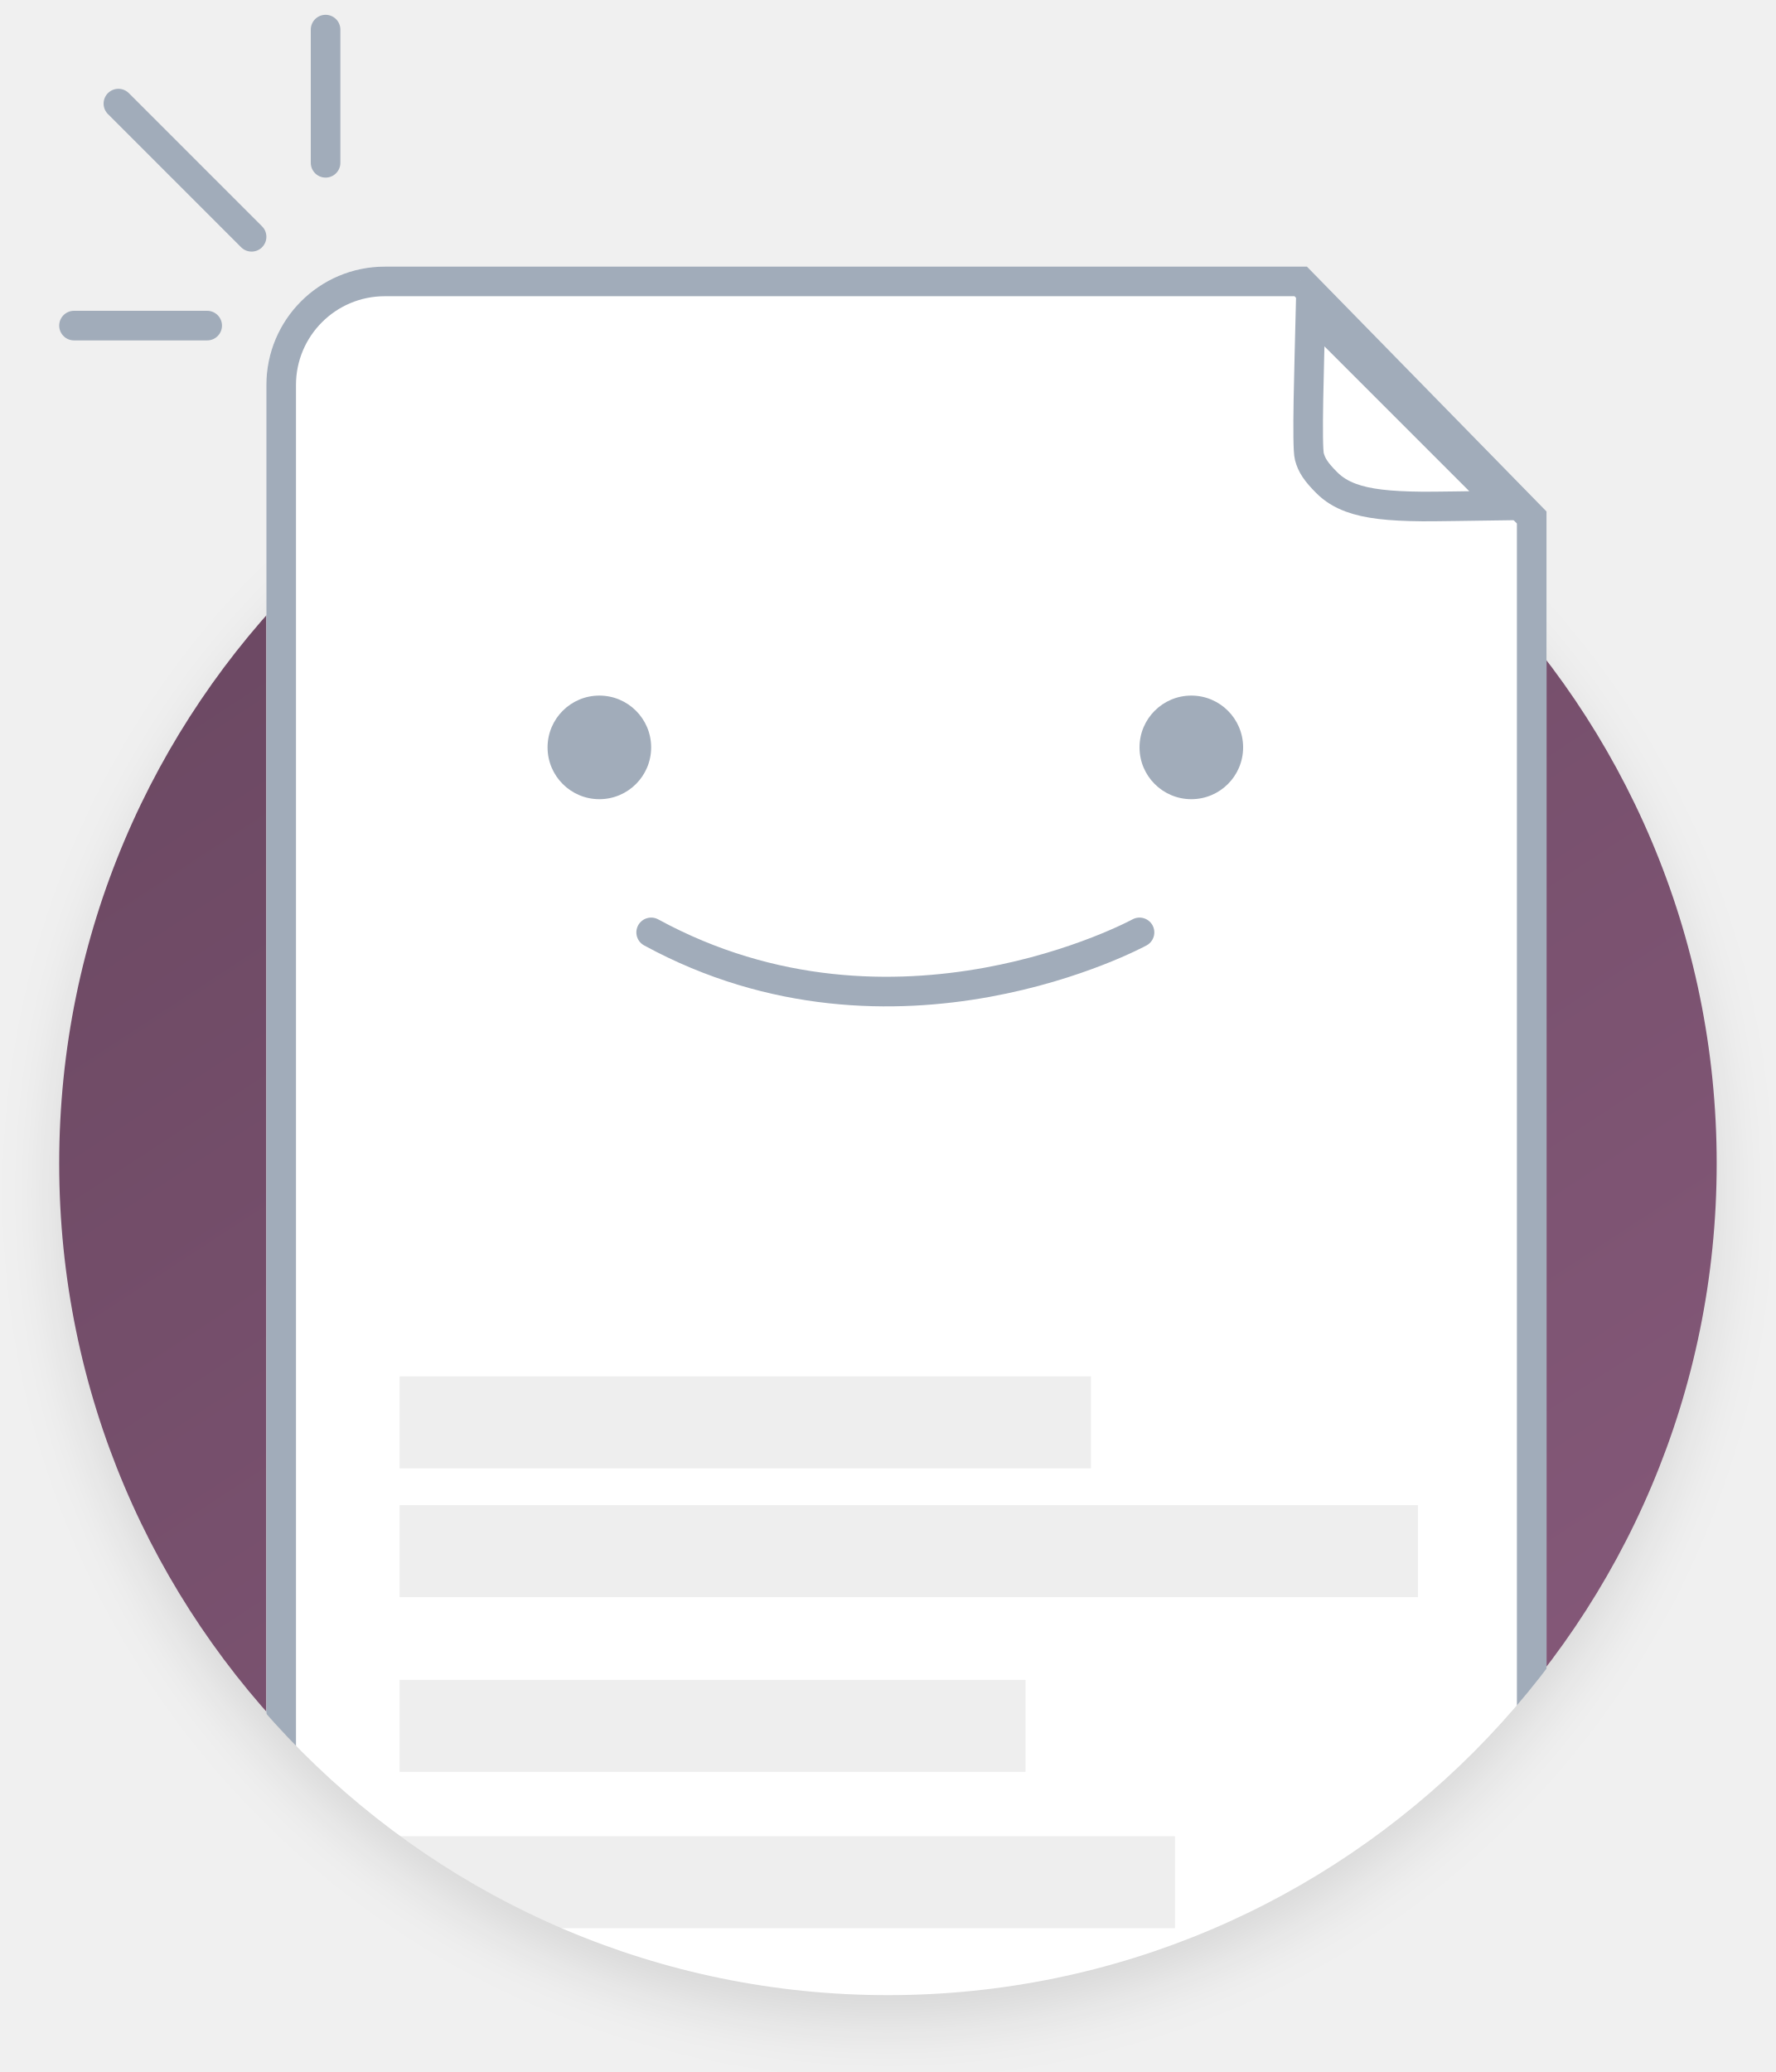
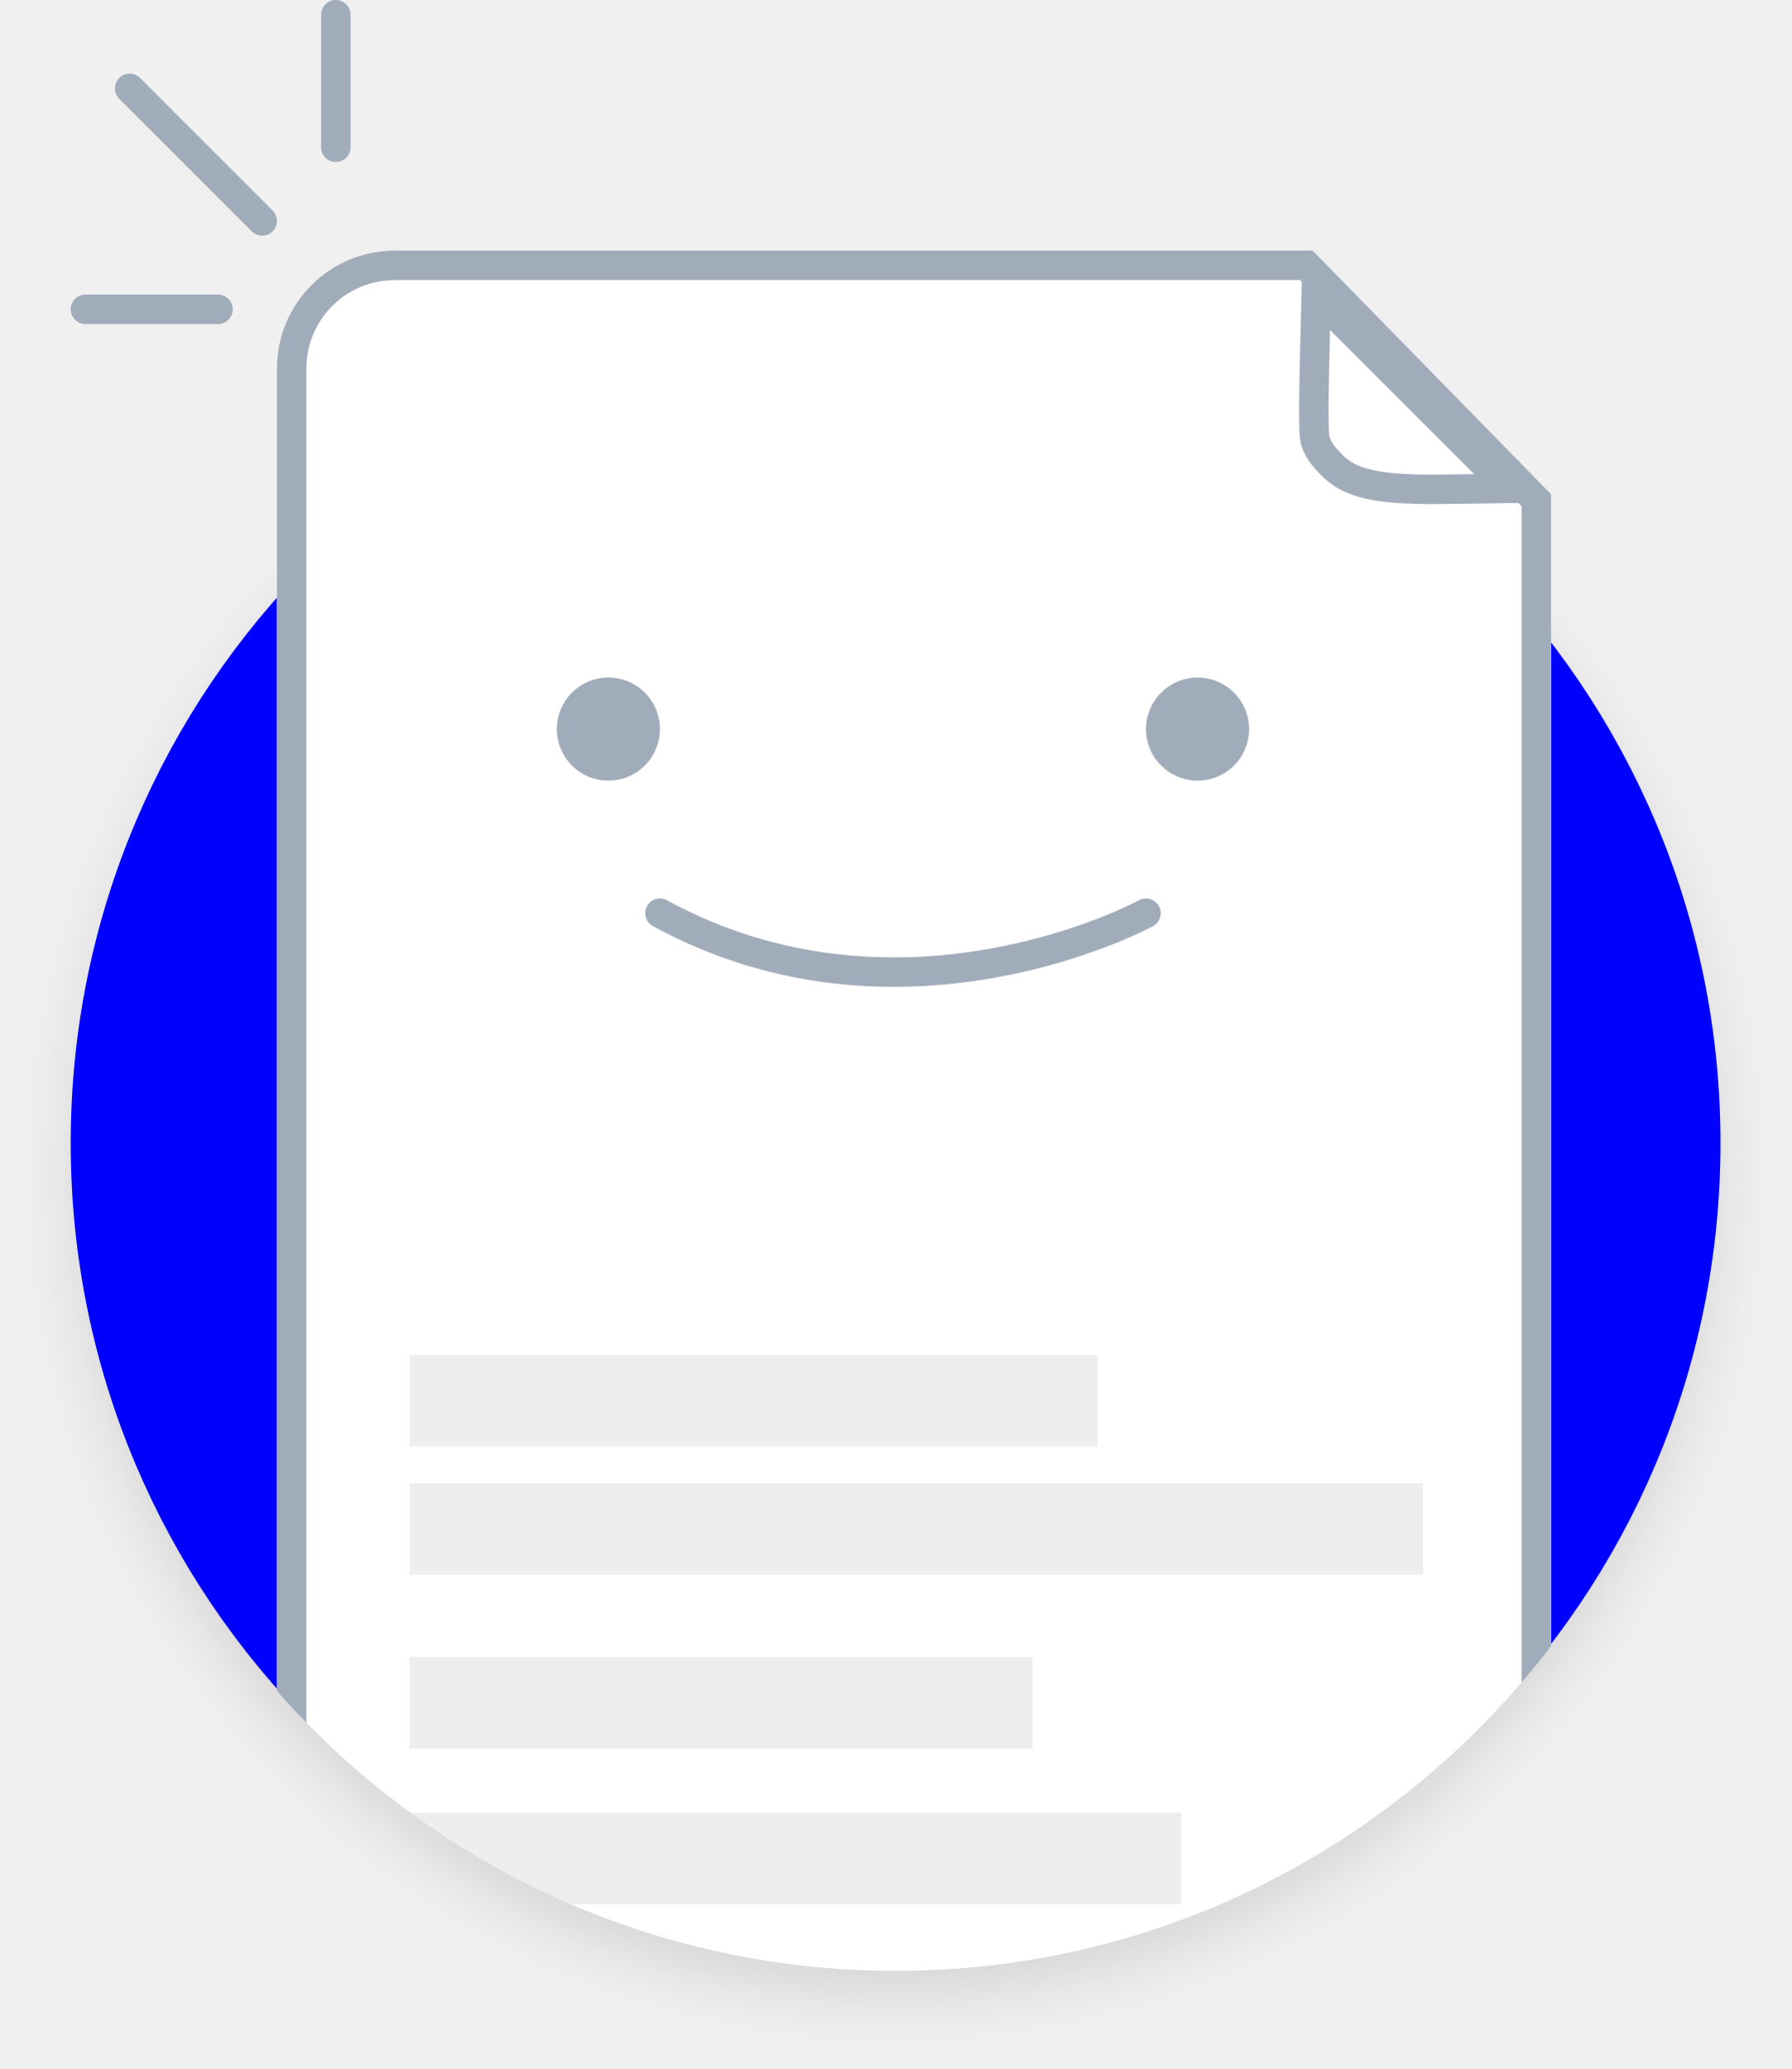
- <svg xmlns="http://www.w3.org/2000/svg" xmlns:xlink="http://www.w3.org/1999/xlink" width="120" height="140" viewBox="0 0 120 140">
-   <defs>
-     <linearGradient id="empty_state_file_happy-c" x1="91.284%" x2="25.707%" y1="100%" y2="0%">
-       <stop offset="0%" stop-color="#875A7B" />
-       <stop offset="100%" stop-color="#6B4862" />
+ <svg xmlns="http://www.w3.org/2000/svg" xmlns:xlink="http://www.w3.org/1999/xlink" width="32.173mm" height="37.151mm" viewBox="0 0 32.173 37.151" version="1.1" id="svg5">
+   <defs id="defs2">
+     <linearGradient id="empty_state_file_happy-c" x1="102.238" x2="28.792" y1="132.614" y2="20.614" gradientUnits="userSpaceOnUse">
+       <stop offset="0%" stop-color="#875A7B" id="stop1234" />
+       <stop offset="100%" stop-color="#6B4862" id="stop1236" />
    </linearGradient>
    <circle id="empty_state_file_happy-b" cx="56" cy="76.614" r="56" />
-     <filter id="empty_state_file_happy-a" width="112.5%" height="112.5%" x="-6.2%" y="-4.5%" filterUnits="objectBoundingBox">
-       <feOffset dy="2" in="SourceAlpha" result="shadowOffsetOuter1" />
-       <feGaussianBlur in="shadowOffsetOuter1" result="shadowBlurOuter1" stdDeviation="2" />
-       <feColorMatrix in="shadowBlurOuter1" values="0 0 0 0 0   0 0 0 0 0   0 0 0 0 0  0 0 0 0.106 0" />
+     <filter id="empty_state_file_happy-a" width="1.086" height="1.104" x="-0.043" y="-0.043" filterUnits="objectBoundingBox">
+       <feOffset dy="2" in="SourceAlpha" result="shadowOffsetOuter1" id="feOffset1240" />
+       <feGaussianBlur in="shadowOffsetOuter1" result="shadowBlurOuter1" stdDeviation="2" id="feGaussianBlur1242" />
+       <feColorMatrix in="shadowBlurOuter1" values="0 0 0 0 0   0 0 0 0 0   0 0 0 0 0  0 0 0 0.106 0" id="feColorMatrix1244" />
    </filter>
-     <path id="empty_state_file_happy-d" d="M56,122.807 C86.928,122.807 112,97.672 112,66.667 C112,59.661 112,37.438 112,0 L0,0 C0,23.774 0,45.996 0,66.667 C0,97.672 25.072,122.807 56,122.807 Z" />
-     <path id="empty_state_file_happy-f" d="M22,6.015 L84.315,6.015 L100.5,22.556 L100.5,114.83 L100.5,114.83 C100.5,124.218 92.889,131.83 83.5,131.83 L31,131.83 L31,131.83 C21.611,131.83 14,124.218 14,114.83 L14,14.015 L14,14.015 C14,9.597 17.582,6.015 22,6.015 Z" />
+     <path id="empty_state_file_happy-d" d="m 56,122.807 c 30.928,0 56,-25.135 56,-56.14 C 112,59.661 112,37.438 112,0 H 0 c 0,23.774 0,45.996 0,66.667 0,31.005 25.072,56.14 56,56.14 z" />
+     <path id="empty_state_file_happy-f" d="M 22,6.015 H 84.315 L 100.5,22.556 v 92.273 0 c 0,9.389 -7.611,17 -17,17 H 31 v 0 c -9.389,0 -17,-7.611 -17,-17 v -100.815 0 c 0,-4.418 3.582,-8 8,-8 z" />
  </defs>
-   <g fill="none" fill-rule="evenodd" transform="translate(4 2)">
-     <use fill="#000" filter="url(#empty_state_file_happy-a)" xlink:href="#empty_state_file_happy-b" />
-     <use fill="url(#empty_state_file_happy-c)" xlink:href="#empty_state_file_happy-b" />
-     <g transform="translate(0 10)">
-       <mask id="empty_state_file_happy-e" fill="#fff">
-         <use xlink:href="#empty_state_file_happy-d" />
-       </mask>
-       <g mask="url(#empty_state_file_happy-e)">
-         <use fill="#FFF" xlink:href="#empty_state_file_happy-f" />
-         <path stroke="#A1ACBA" stroke-width="2" d="M99.5,22.964 L83.894,7.015 L22,7.015 C18.134,7.015 15,10.149 15,14.015 L15,114.83 C15,123.666 22.163,130.83 31,130.83 L83.5,130.83 C92.337,130.83 99.5,123.666 99.5,114.83 L99.5,22.964 Z" />
-       </g>
-       <path stroke="#A1ACBA" stroke-width="2" d="M84.8,27.505 C87.406,25.022 91.415,21.266 91.788,20.627 C92.092,20.105 92.201,19.57 92.201,18.554 C92.201,17.921 92.06,17.314 91.766,16.678 C91.275,15.614 90.368,14.469 88.765,12.838 C88.239,12.302 86.319,10.445 84.8,8.968 L84.8,27.505 Z" mask="url(#empty_state_file_happy-e)" transform="rotate(135 88.5 18.226)" />
-       <g fill="#000" mask="url(#empty_state_file_happy-e)" opacity=".07">
-         <g transform="translate(23 81)">
-           <rect width="46.716" height="6.214" />
-           <rect width="68.812" height="6.214" y="8.7" />
-           <rect width="42.297" height="6.214" y="20.506" />
-           <rect width="52.398" height="6.214" y="31.07" />
+   <g id="layer1" transform="translate(-76.6274,-87.79459)">
+     <g id="g1403">
+       <use fill="black" filter="url(#empty_state_file_happy-a)" xlink:href="#empty_state_file_happy-b" id="use1251" x="0" y="0" width="100%" height="100%" transform="matrix(0.2645833,0,0,0.2645833,77.8974,88.05917)" style="fill-rule:evenodd" />
+       <use fill="url(#empty_state_file_happy-c)" xlink:href="#empty_state_file_happy-b" id="use1253" x="0" y="0" width="100%" height="100%" style="fill:blue;fill-rule:evenodd" transform="matrix(0.2645833,0,0,0.2645833,77.8974,88.05917)" />
+       <g transform="matrix(0.2645833,0,0,0.2645833,77.8974,90.70501)" id="g1278" style="fill:none;fill-rule:evenodd">
+         <mask id="empty_state_file_happy-e" fill="white">
+           <use xlink:href="#empty_state_file_happy-d" id="use1255" x="0" y="0" width="100%" height="100%" />
+         </mask>
+         <g mask="url(#empty_state_file_happy-e)" id="g1262">
+           <use fill="white" xlink:href="#empty_state_file_happy-f" id="use1258" x="0" y="0" width="100%" height="100%" />
+           <path stroke="#a1acba" stroke-width="2" d="M 99.5,22.964 83.894,7.015 H 22 c -3.866,0 -7,3.134 -7,7 V 114.83 c 0,8.837 7.163,16 16,16 h 52.5 c 8.837,0 16,-7.163 16,-16 z" id="path1260" />
+         </g>
+         <path stroke="#a1acba" stroke-width="2" d="m 84.8,27.505 c 2.606,-2.482 6.615,-6.238 6.988,-6.878 0.304,-0.522 0.413,-1.057 0.413,-2.073 0,-0.633 -0.141,-1.24 -0.435,-1.876 C 91.275,15.614 90.368,14.469 88.765,12.838 88.239,12.302 86.319,10.445 84.8,8.968 Z" mask="url(#empty_state_file_happy-e)" transform="rotate(135,88.5,18.226)" id="path1264" />
+         <g fill="black" mask="url(#empty_state_file_happy-e)" opacity="0.07" id="g1276">
+           <g transform="translate(23,81)" id="g1274">
+             <rect width="46.716" height="6.214" id="rect1266" x="0" y="0" />
+             <rect width="68.812" height="6.214" y="8.7" id="rect1268" x="0" />
+             <rect width="42.297" height="6.214" y="20.506" id="rect1270" x="0" />
+             <rect width="52.398" height="6.214" y="31.07" id="rect1272" x="0" />
+           </g>
        </g>
      </g>
-     </g>
-     <path stroke="#A1ACBA" stroke-linecap="round" stroke-width="2" d="M13 14L4 5M18 9L18 0M1 20L10 20" />
-     <g transform="translate(28.491 43.21)">
-       <path stroke="#A1ACBA" stroke-linecap="round" stroke-linejoin="round" stroke-width="2" d="M11.509,17.789 C28.009,26.789 44.509,17.789 44.509,17.789" />
-       <circle cx="48.009" cy="5.289" r="3.5" fill="#A1ACBA" />
-       <circle cx="8.009" cy="5.289" r="3.5" fill="#A1ACBA" />
+       <path stroke="#a1acba" stroke-linecap="round" stroke-width="0.529" d="m 81.337,91.763 -2.381,-2.381 m 3.704,1.058 v -2.381 m -4.498,5.292 h 2.381" id="path1280" style="fill:none;fill-rule:evenodd" />
+       <g transform="matrix(0.2645833,0,0,0.2645833,85.43564,99.49182)" id="g1288" style="fill:none;fill-rule:evenodd">
+         <path stroke="#a1acba" stroke-linecap="round" stroke-linejoin="round" stroke-width="2" d="m 11.509,17.789 c 16.5,9 33,0 33,0" id="path1282" />
+         <circle cx="48.009" cy="5.289" r="3.5" fill="#a1acba" id="circle1284" />
+         <circle cx="8.009" cy="5.289" r="3.5" fill="#a1acba" id="circle1286" />
+       </g>
    </g>
  </g>
</svg>
